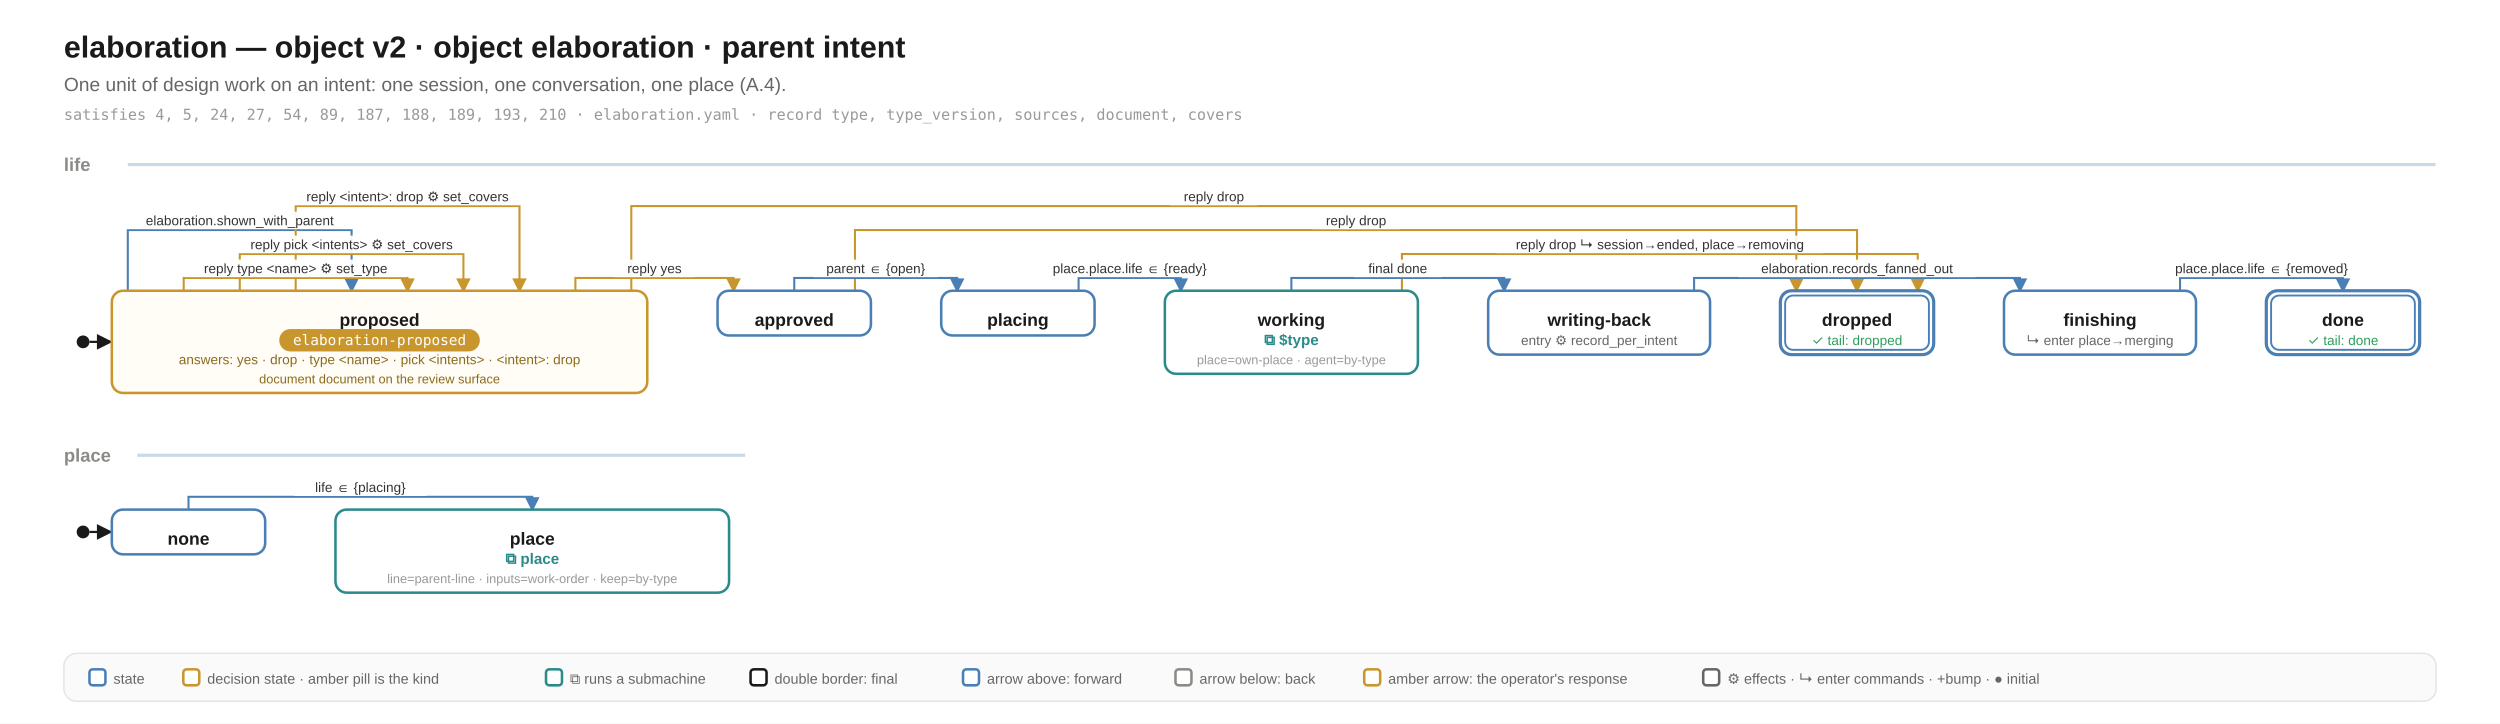
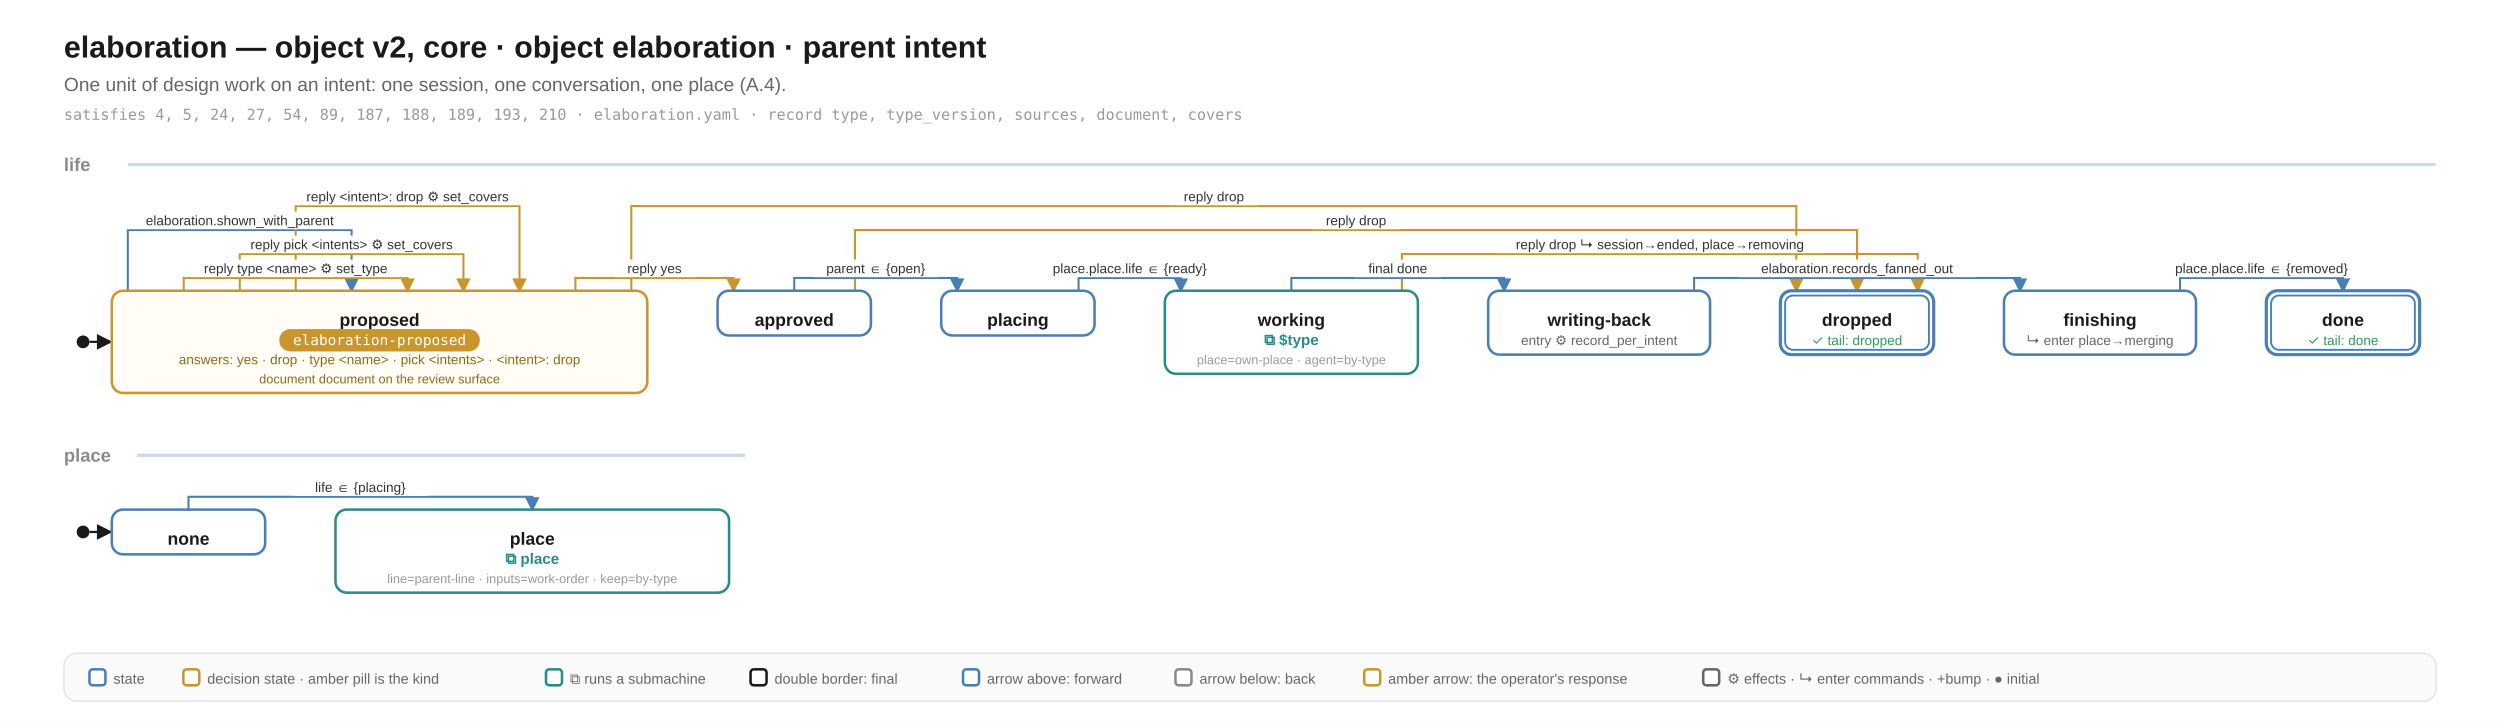
<svg xmlns="http://www.w3.org/2000/svg" width="1565" height="453" viewBox="0 0 1565 453" font-family="-apple-system, 'Helvetica Neue', Arial, sans-serif">
  <defs>
    <marker id="mB" viewBox="0 0 10 10" refX="8.5" refY="5" markerWidth="7" markerHeight="7" orient="auto-start-reverse">
      <path d="M0 0L10 5L0 10z" fill="#4a7fb5" />
    </marker>
    <marker id="mT" viewBox="0 0 10 10" refX="8.5" refY="5" markerWidth="7" markerHeight="7" orient="auto-start-reverse">
      <path d="M0 0L10 5L0 10z" fill="#2b8a8a" />
    </marker>
    <marker id="mG" viewBox="0 0 10 10" refX="8.5" refY="5" markerWidth="7" markerHeight="7" orient="auto-start-reverse">
      <path d="M0 0L10 5L0 10z" fill="#8a8a86" />
    </marker>
    <marker id="mA" viewBox="0 0 10 10" refX="8.5" refY="5" markerWidth="7" markerHeight="7" orient="auto-start-reverse">
      <path d="M0 0L10 5L0 10z" fill="#c9962e" />
    </marker>
    <marker id="mI" viewBox="0 0 10 10" refX="8.5" refY="5" markerWidth="7" markerHeight="7" orient="auto-start-reverse">
      <path d="M0 0L10 5L0 10z" fill="#1a1a1a" />
    </marker>
  </defs>
  <rect width="1565" height="453" fill="#fff" />
-   <text x="40" y="36" font-size="19" font-weight="700" fill="#1a1a1a">elaboration — object v2 · object elaboration · parent intent</text>
+   <text x="40" y="36" font-size="19" font-weight="700" fill="#1a1a1a">elaboration — object v2, core · object elaboration · parent intent</text>
  <text x="40" y="57" font-size="12" fill="#666">One unit of design work on an intent: one session, one conversation, one place (A.4).</text>
  <text x="40" y="75" font-size="9.5" font-family="monospace" fill="#999">satisfies 4, 5, 24, 27, 54, 89, 187, 188, 189, 193, 210 · elaboration.yaml · record type, type_version, sources, document, covers</text>
  <text x="40" y="107" font-size="11.5" font-weight="700" fill="#8a8a86">life</text>
  <line x1="80" y1="103" x2="1524.675" y2="103" stroke="#4a7fb5" stroke-width="2" opacity="0.3" />
  <circle cx="52.0" cy="214.0" r="4" fill="#1a1a1a" />
  <line x1="56.0" y1="214.0" x2="69.0" y2="214.0" stroke="#1a1a1a" stroke-width="1.4" marker-end="url(#mI)" />
  <path d="M80.0,182.0 V144.0 H220.1 V182.0" fill="none" stroke="#4a7fb5" stroke-width="1.3" marker-end="url(#mB)" />
  <path d="M115.0,182.0 V174.0 H255.1 V182.0" fill="none" stroke="#c9962e" stroke-width="1.3" marker-end="url(#mA)" />
  <path d="M150.1,182.0 V159.0 H290.1 V182.0" fill="none" stroke="#c9962e" stroke-width="1.3" marker-end="url(#mA)" />
  <path d="M185.1,182.0 V129.0 H325.2 V182.0" fill="none" stroke="#c9962e" stroke-width="1.3" marker-end="url(#mA)" />
  <path d="M360.2,182.0 V174.0 H459.2 V182.0" fill="none" stroke="#c9962e" stroke-width="1.3" marker-end="url(#mA)" />
  <path d="M395.2,182.0 V129.0 H1124.5 V182.0" fill="none" stroke="#c9962e" stroke-width="1.3" marker-end="url(#mA)" />
  <path d="M535.2,182.0 V144.0 H1162.5 V182.0" fill="none" stroke="#c9962e" stroke-width="1.3" marker-end="url(#mA)" />
  <path d="M497.2,182.0 V174.0 H599.2 V182.0" fill="none" stroke="#4a7fb5" stroke-width="1.3" marker-end="url(#mB)" />
  <path d="M675.2,182.0 V174.0 H739.2 V182.0" fill="none" stroke="#4a7fb5" stroke-width="1.3" marker-end="url(#mB)" />
  <path d="M877.6,182.0 V159.0 H1200.5 V182.0" fill="none" stroke="#c9962e" stroke-width="1.3" marker-end="url(#mA)" />
  <path d="M808.4,182.0 V174.0 H941.6 V182.0" fill="none" stroke="#4a7fb5" stroke-width="1.3" marker-end="url(#mB)" />
  <path d="M1060.5,182.0 V174.0 H1264.5 V182.0" fill="none" stroke="#4a7fb5" stroke-width="1.3" marker-end="url(#mB)" />
  <path d="M1364.7,182.0 V174.0 H1466.7 V182.0" fill="none" stroke="#4a7fb5" stroke-width="1.3" marker-end="url(#mB)" />
  <rect x="70.0" y="182.0" width="335.2" height="64.0" rx="7" fill="#fffdf6" stroke="#c9962e" stroke-width="1.6" />
  <text x="237.6" y="204.0" font-size="11" fill="#1a1a1a" text-anchor="middle" font-weight="700">proposed</text>
  <rect x="174.8" y="206.0" width="125.6" height="14" rx="7" fill="#c9962e" />
  <text x="237.6" y="216.0" font-size="9" font-family="monospace" fill="#fff" text-anchor="middle">elaboration-proposed</text>
  <text x="237.6" y="228.0" font-size="8.5" fill="#8a6a1d" text-anchor="middle">answers: yes · drop · type &lt;name&gt; · pick &lt;intents&gt; · &lt;intent&gt;: drop</text>
  <text x="237.6" y="240.0" font-size="8" fill="#8a6a1d" text-anchor="middle">document document on the review surface</text>
  <rect x="449.2" y="182.0" width="96.0" height="28.0" rx="7" fill="#fff" stroke="#4a7fb5" stroke-width="1.6" />
  <text x="497.2" y="204.0" font-size="11" fill="#1a1a1a" text-anchor="middle" font-weight="700">approved</text>
  <rect x="589.2" y="182.0" width="96.0" height="28.0" rx="7" fill="#fff" stroke="#4a7fb5" stroke-width="1.6" />
  <text x="637.2" y="204.0" font-size="11" fill="#1a1a1a" text-anchor="middle" font-weight="700">placing</text>
  <rect x="729.2" y="182.0" width="158.4" height="52.0" rx="7" fill="#fff" stroke="#2b8a8a" stroke-width="1.6" />
  <text x="808.4" y="204.0" font-size="11" fill="#1a1a1a" text-anchor="middle" font-weight="700">working</text>
  <text x="808.4" y="216.0" font-size="9.5" fill="#2b8a8a" text-anchor="middle" font-weight="700">⧉ $type</text>
  <text x="808.4" y="228.0" font-size="8" fill="#999" text-anchor="middle">place=own-place · agent=by-type</text>
  <rect x="931.6" y="182.0" width="138.9" height="40.0" rx="7" fill="#fff" stroke="#4a7fb5" stroke-width="1.6" />
  <text x="1001.1" y="204.0" font-size="11" fill="#1a1a1a" text-anchor="middle" font-weight="700">writing-back</text>
  <text x="1001.1" y="216.0" font-size="8.5" fill="#666" text-anchor="middle">entry ⚙ record_per_intent</text>
  <rect x="1114.5" y="182.0" width="96.0" height="40.0" rx="7" fill="#fff" stroke="#4a7fb5" stroke-width="2" />
  <rect x="1117.5" y="185.0" width="90.0" height="34.0" rx="5" fill="none" stroke="#4a7fb5" stroke-width="1.2" />
  <text x="1162.5" y="204.0" font-size="11" fill="#1a1a1a" text-anchor="middle" font-weight="700">dropped</text>
  <text x="1162.5" y="216.0" font-size="8.5" fill="#2e9e5b" text-anchor="middle">✓ tail: dropped</text>
  <rect x="1254.5" y="182.0" width="120.2" height="40.0" rx="7" fill="#fff" stroke="#4a7fb5" stroke-width="1.6" />
  <text x="1314.6" y="204.0" font-size="11" fill="#1a1a1a" text-anchor="middle" font-weight="700">finishing</text>
  <text x="1314.6" y="216.0" font-size="8.5" fill="#666" text-anchor="middle">↳ enter place→merging</text>
  <rect x="1418.7" y="182.0" width="96.0" height="40.0" rx="7" fill="#fff" stroke="#4a7fb5" stroke-width="2" />
  <rect x="1421.7" y="185.0" width="90.0" height="34.0" rx="5" fill="none" stroke="#4a7fb5" stroke-width="1.2" />
  <text x="1466.7" y="204.0" font-size="11" fill="#1a1a1a" text-anchor="middle" font-weight="700">done</text>
  <text x="1466.7" y="216.0" font-size="8.5" fill="#2e9e5b" text-anchor="middle">✓ tail: done</text>
  <rect x="78.3" y="132.5" width="143.6" height="11" fill="#fff" opacity="0.92" />
  <text x="150.1" y="141.0" font-size="8.5" fill="#333" text-anchor="middle">elaboration.shown_with_parent</text>
  <rect x="115.6" y="162.5" width="138.9" height="11" fill="#fff" opacity="0.92" />
  <text x="185.1" y="171.0" font-size="8.5" fill="#333" text-anchor="middle">reply type &lt;name&gt; ⚙ set_type</text>
  <rect x="139.0" y="147.5" width="162.3" height="11" fill="#fff" opacity="0.92" />
  <text x="220.1" y="156.0" font-size="8.5" fill="#333" text-anchor="middle">reply pick &lt;intents&gt; ⚙ set_covers</text>
  <rect x="174.0" y="117.5" width="162.3" height="11" fill="#fff" opacity="0.92" />
  <text x="255.1" y="126.0" font-size="8.5" fill="#333" text-anchor="middle">reply &lt;intent&gt;: drop ⚙ set_covers</text>
  <rect x="384.7" y="162.5" width="50.1" height="11" fill="#fff" opacity="0.92" />
  <text x="409.7" y="171.0" font-size="8.5" fill="#333" text-anchor="middle">reply yes</text>
  <rect x="732.5" y="117.5" width="54.8" height="11" fill="#fff" opacity="0.92" />
  <text x="759.9" y="126.0" font-size="8.5" fill="#333" text-anchor="middle">reply drop</text>
  <rect x="821.5" y="132.5" width="54.8" height="11" fill="#fff" opacity="0.92" />
  <text x="848.9" y="141.0" font-size="8.5" fill="#333" text-anchor="middle">reply drop</text>
  <rect x="509.2" y="162.5" width="78.1" height="11" fill="#fff" opacity="0.92" />
  <text x="548.2" y="171.0" font-size="8.5" fill="#333" text-anchor="middle">parent ∈ {open}</text>
  <rect x="642.5" y="162.5" width="129.6" height="11" fill="#fff" opacity="0.92" />
  <text x="707.2" y="171.0" font-size="8.5" fill="#333" text-anchor="middle">place.place.life ∈ {ready}</text>
  <rect x="936.9" y="147.5" width="204.4" height="11" fill="#fff" opacity="0.92" />
  <text x="1039.1" y="156.0" font-size="8.5" fill="#333" text-anchor="middle">reply drop ↳ session→ended, place→removing</text>
  <rect x="847.7" y="162.5" width="54.8" height="11" fill="#fff" opacity="0.92" />
  <text x="875.0" y="171.0" font-size="8.5" fill="#333" text-anchor="middle">final done</text>
  <rect x="1088.4" y="162.5" width="148.2" height="11" fill="#fff" opacity="0.92" />
  <text x="1162.5" y="171.0" font-size="8.5" fill="#333" text-anchor="middle">elaboration.records_fanned_out</text>
  <rect x="1346.2" y="162.5" width="138.9" height="11" fill="#fff" opacity="0.92" />
  <text x="1415.7" y="171.0" font-size="8.5" fill="#333" text-anchor="middle">place.place.life ∈ {removed}</text>
  <text x="40" y="289" font-size="11.5" font-weight="700" fill="#8a8a86">place</text>
  <line x1="86" y1="285" x2="466.4" y2="285" stroke="#4a7fb5" stroke-width="2" opacity="0.3" />
  <circle cx="52.0" cy="333.0" r="4" fill="#1a1a1a" />
  <line x1="56.0" y1="333.0" x2="69.0" y2="333.0" stroke="#1a1a1a" stroke-width="1.4" marker-end="url(#mI)" />
  <path d="M118.0,319.0 V311.0 H333.2 V319.0" fill="none" stroke="#4a7fb5" stroke-width="1.3" marker-end="url(#mB)" />
  <rect x="70.0" y="319.0" width="96.0" height="28.0" rx="7" fill="#fff" stroke="#4a7fb5" stroke-width="1.6" />
  <text x="118.0" y="341.0" font-size="11" fill="#1a1a1a" text-anchor="middle" font-weight="700">none</text>
  <rect x="210.0" y="319.0" width="246.4" height="52.0" rx="7" fill="#fff" stroke="#2b8a8a" stroke-width="1.6" />
  <text x="333.2" y="341.0" font-size="11" fill="#1a1a1a" text-anchor="middle" font-weight="700">place</text>
  <text x="333.2" y="353.0" font-size="9.5" fill="#2b8a8a" text-anchor="middle" font-weight="700">⧉ place</text>
  <text x="333.2" y="365.0" font-size="8" fill="#999" text-anchor="middle">line=parent-line · inputs=work-order · keep=by-type</text>
  <rect x="184.2" y="299.5" width="82.8" height="11" fill="#fff" opacity="0.92" />
  <text x="225.6" y="308.0" font-size="8.5" fill="#333" text-anchor="middle">life ∈ {placing}</text>
  <rect x="40" y="409" width="1485" height="30" rx="8" fill="#fafafa" stroke="#e5e5e5" />
  <rect x="56" y="419" width="10" height="10" rx="2" fill="#fff" stroke="#4a7fb5" stroke-width="1.6" />
  <text x="71" y="428" font-size="9" fill="#666">state</text>
  <rect x="114.75" y="419" width="10" height="10" rx="2" fill="#fff" stroke="#c9962e" stroke-width="1.6" />
  <text x="129.75" y="428" font-size="9" fill="#666">decision state · amber pill is the kind</text>
  <rect x="341.8" y="419" width="10" height="10" rx="2" fill="#fff" stroke="#2b8a8a" stroke-width="1.6" />
  <text x="356.8" y="428" font-size="9" fill="#666">⧉ runs a submachine</text>
  <rect x="469.85" y="419" width="10" height="10" rx="2" fill="#fff" stroke="#1a1a1a" stroke-width="1.6" />
  <text x="484.85" y="428" font-size="9" fill="#666">double border: final</text>
  <rect x="602.85" y="419" width="10" height="10" rx="2" fill="#fff" stroke="#4a7fb5" stroke-width="1.6" />
  <text x="617.85" y="428" font-size="9" fill="#666">arrow above: forward</text>
  <rect x="735.85" y="419" width="10" height="10" rx="2" fill="#fff" stroke="#8a8a86" stroke-width="1.6" />
  <text x="750.85" y="428" font-size="9" fill="#666">arrow below: back</text>
  <rect x="854.0" y="419" width="10" height="10" rx="2" fill="#fff" stroke="#c9962e" stroke-width="1.6" />
  <text x="869.0" y="428" font-size="9" fill="#666">amber arrow: the operator's response</text>
  <rect x="1066.2" y="419" width="10" height="10" rx="2" fill="#fff" stroke="#666" stroke-width="1.6" />
  <text x="1081.2" y="428" font-size="9" fill="#666">⚙ effects · ↳ enter commands · +bump · ● initial</text>
</svg>
